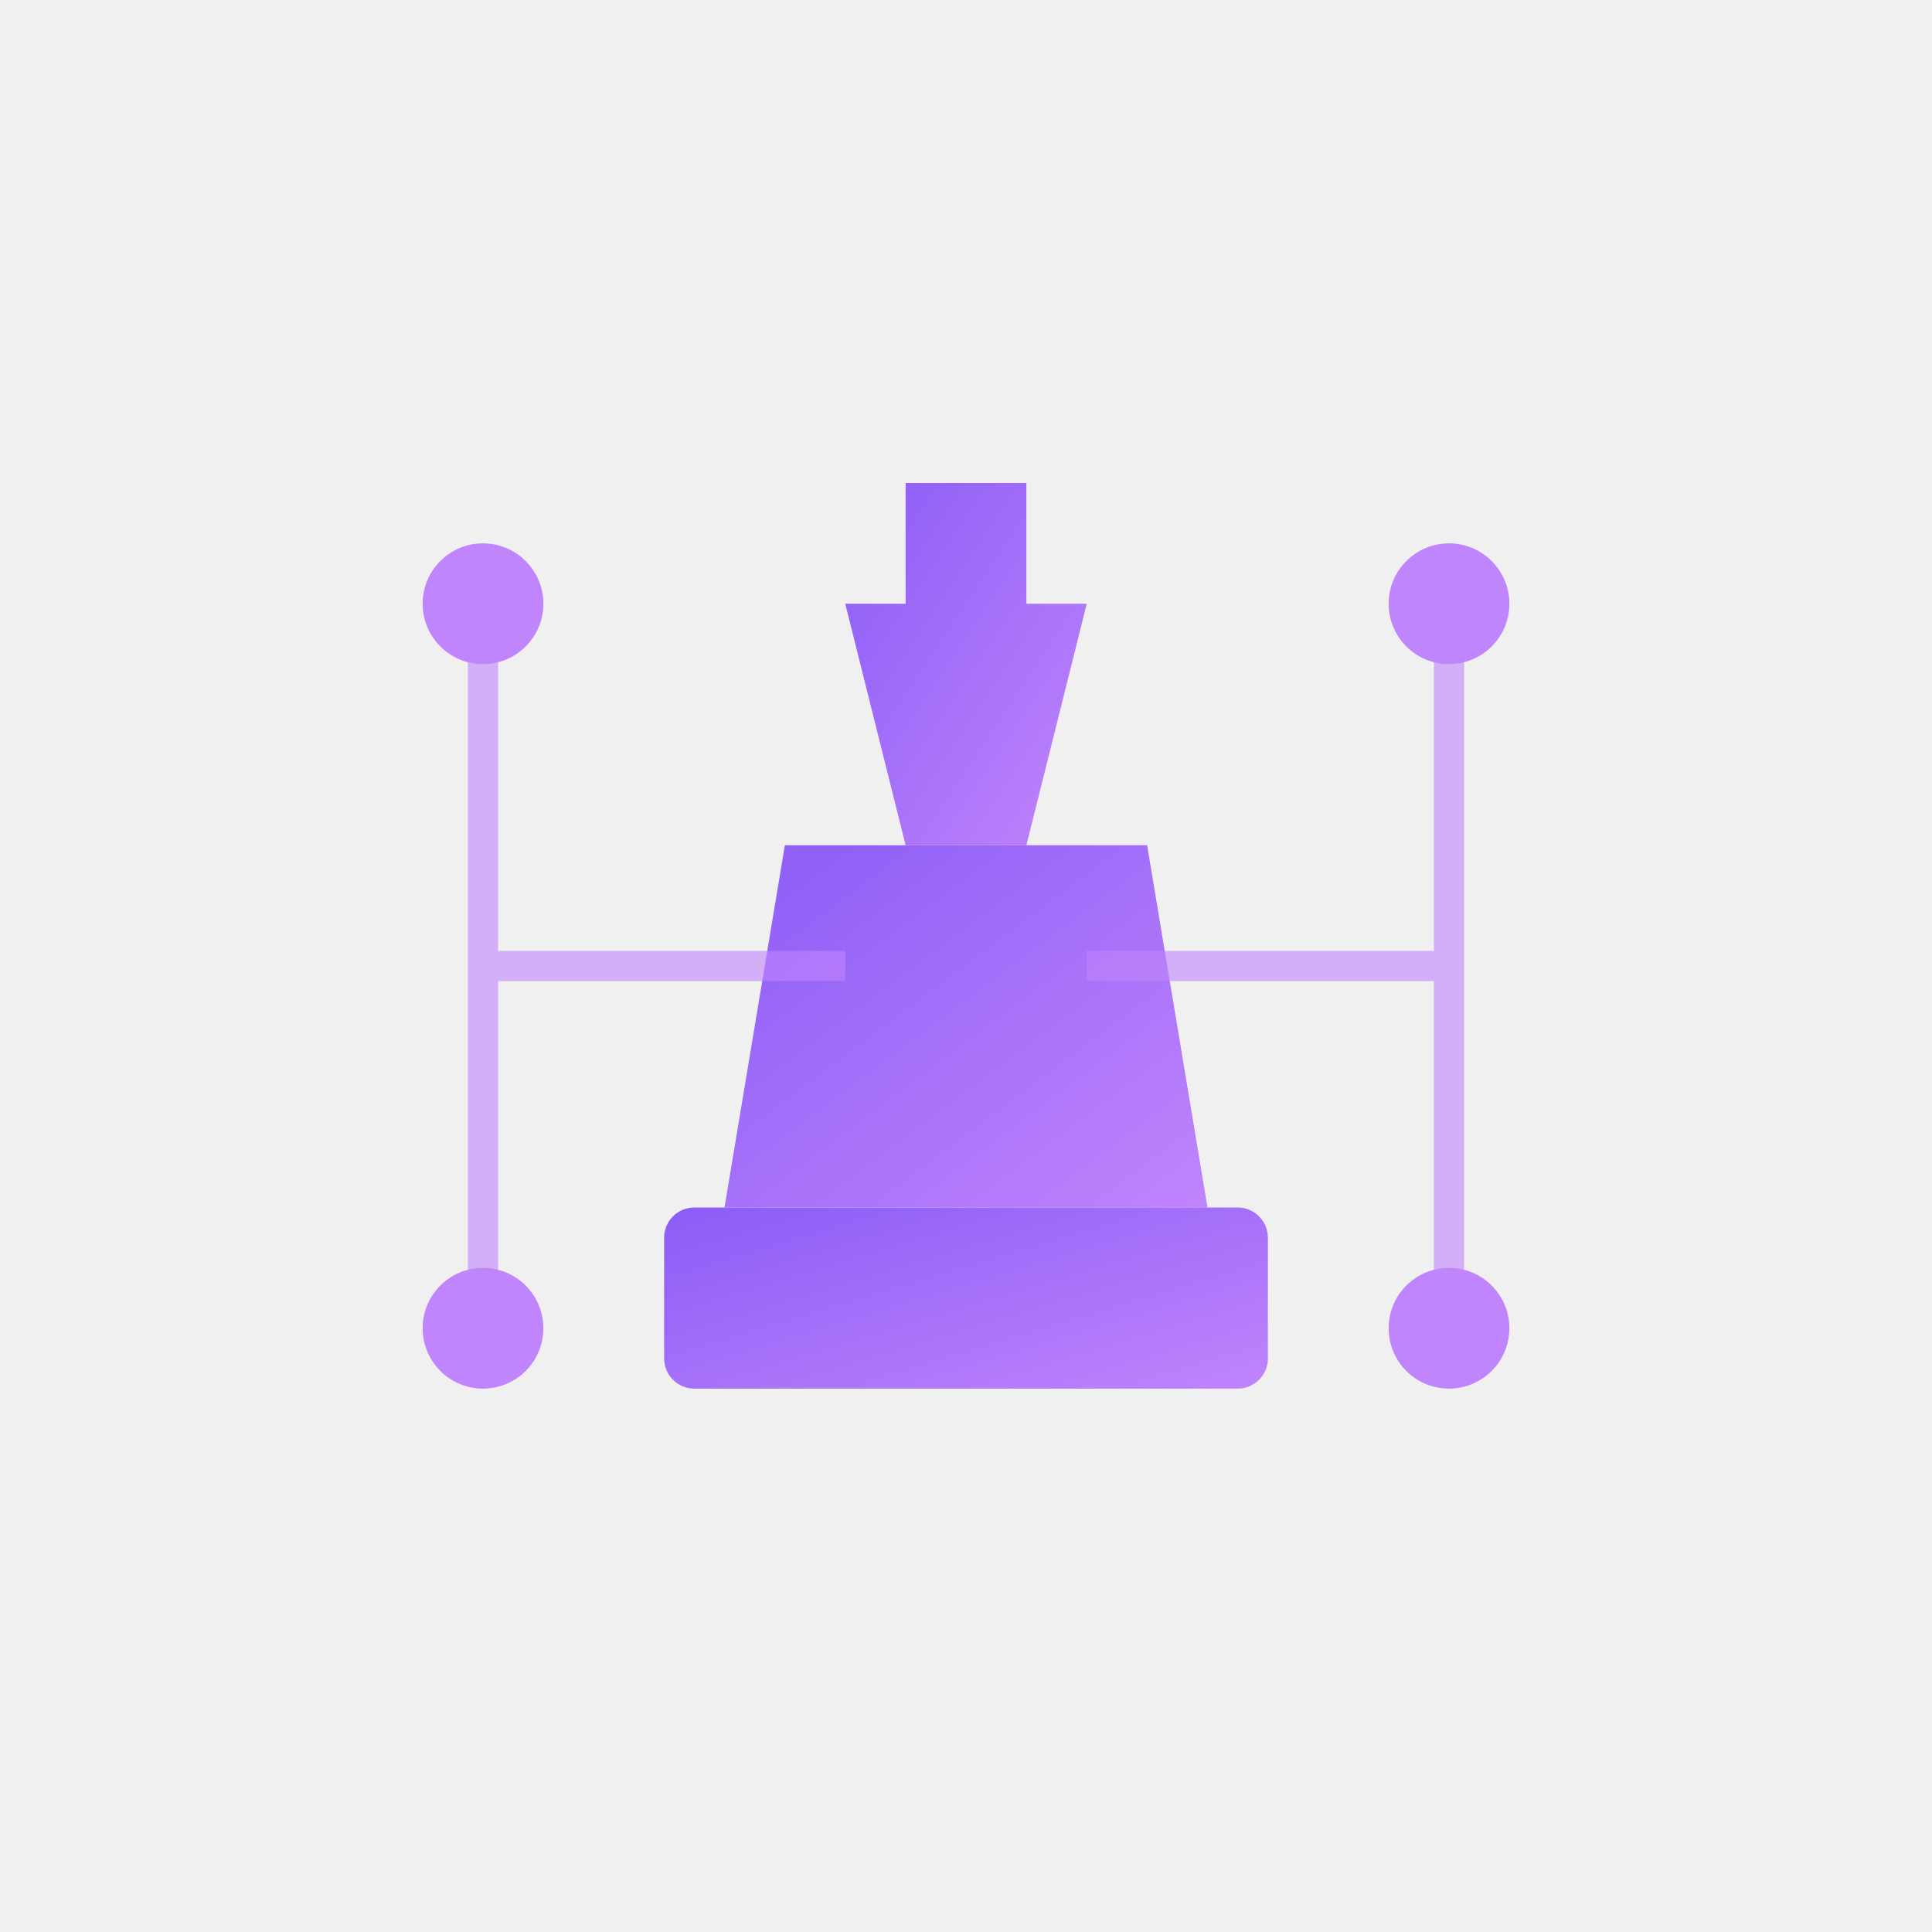
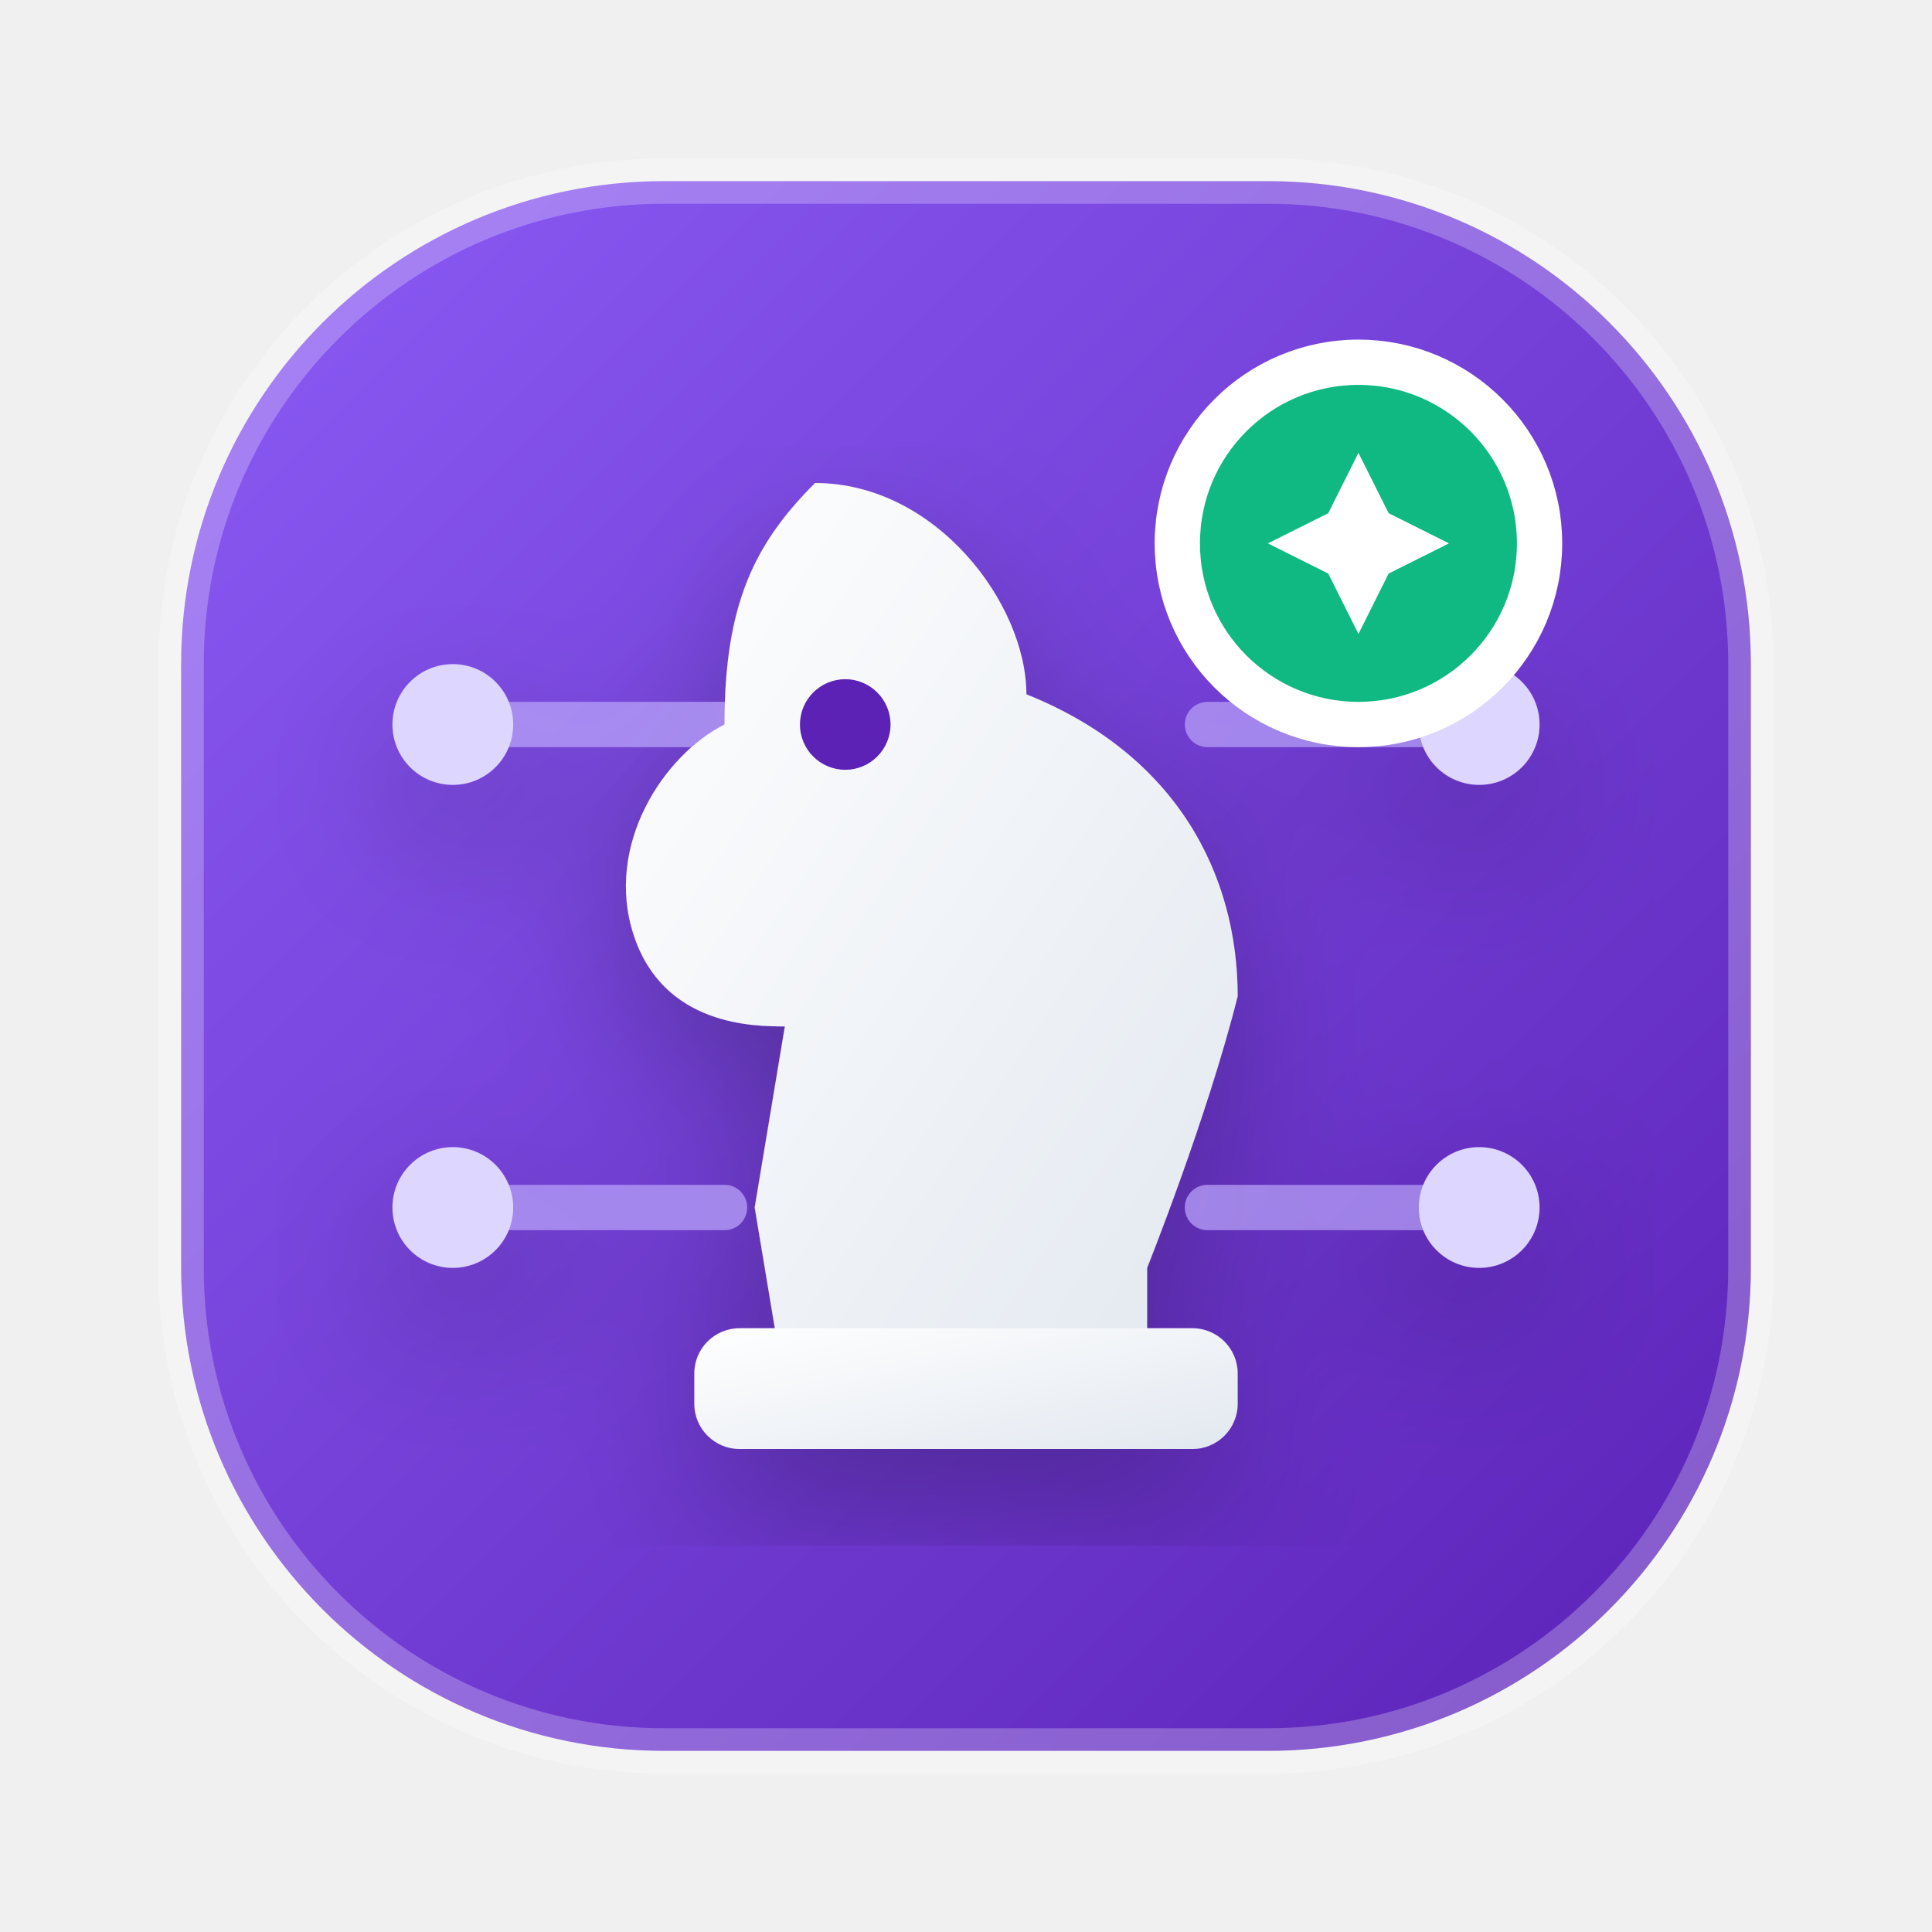
<svg xmlns="http://www.w3.org/2000/svg" viewBox="0 0 64 64" fill="none">
  <defs>
-     <linearGradient id="chess-grad" x1="0%" y1="0%" x2="100%" y2="100%">
-       <stop offset="0%" style="stop-color:#8B5CF6;stop-opacity:1" />
-       <stop offset="100%" style="stop-color:#C084FC;stop-opacity:1" />
+     <linearGradient id="chess-bg" x1="0%" y1="0%" x2="100%" y2="100%">
+       <stop offset="0%" stop-color="#8B5CF6" />
+       <stop offset="100%" stop-color="#5B21B6" />
    </linearGradient>
+     <linearGradient id="chess-piece" x1="0%" y1="0%" x2="100%" y2="100%">
+       <stop offset="0%" stop-color="#FFFFFF" />
+       <stop offset="100%" stop-color="#E2E8F0" />
+     </linearGradient>
+     <filter id="chess-shadow" x="-10%" y="-10%" width="120%" height="120%">
+       <feDropShadow dx="0" dy="2" stdDeviation="2.5" flood-color="#000000" flood-opacity="0.25" />
+     </filter>
  </defs>
-   <path d="M30 16h4v4h-4zM28 20h8l-2 8h-4l-2-8z" fill="url(#chess-grad)" />
-   <path d="M26 28h12l2 12H24l2-12z" fill="url(#chess-grad)" />
-   <rect x="22" y="40" width="20" height="6" rx="1" fill="url(#chess-grad)" />
-   <circle cx="16" cy="20" r="2" fill="#C084FC" />
-   <circle cx="48" cy="20" r="2" fill="#C084FC" />
-   <circle cx="16" cy="44" r="2" fill="#C084FC" />
-   <circle cx="48" cy="44" r="2" fill="#C084FC" />
-   <path d="M16 20v24M48 20v24M16 32h12M48 32h-12" stroke="#C084FC" stroke-width="1" opacity="0.6" />
+   <rect x="6" y="6" width="52" height="52" rx="16" fill="url(#chess-bg)" />
+   <rect x="6" y="6" width="52" height="52" rx="16" stroke="rgba(255,255,255,0.25)" stroke-width="1.5" />
+   <g filter="url(#chess-shadow)">
+     <path d="M15 24 H24 M40 24 H49 M15 40 H24 M40 40 H49" stroke="#C4B5FD" stroke-width="1.5" stroke-linecap="round" opacity="0.6" />
+     <circle cx="15" cy="24" r="2" fill="#DDD6FE" />
+     <circle cx="49" cy="24" r="2" fill="#DDD6FE" />
+     <circle cx="15" cy="40" r="2" fill="#DDD6FE" />
+     <circle cx="49" cy="40" r="2" fill="#DDD6FE" />
+     <path d="M26 46 H38 V42 C38 42, 40 37, 41 33 C41 29, 39 25, 34 23 C34 20, 31 16, 27 16 C25 18, 24 20, 24 24 C22 25, 20 28, 21 31 C22 34, 25 34, 26 34 L25 40 Z" fill="url(#chess-piece)" />
+     <circle cx="28" cy="24" r="1.5" fill="#5B21B6" />
+     <rect x="23" y="44" width="18" height="4" rx="1.5" fill="url(#chess-piece)" />
+   </g>
+   <circle cx="45" cy="18" r="6" fill="#10B981" stroke="#FFFFFF" stroke-width="1.5" />
+   <path d="M45 15 L46 17 L48 18 L46 19 L45 21 L44 19 L42 18 L44 17 Z" fill="#FFFFFF" />
</svg>
